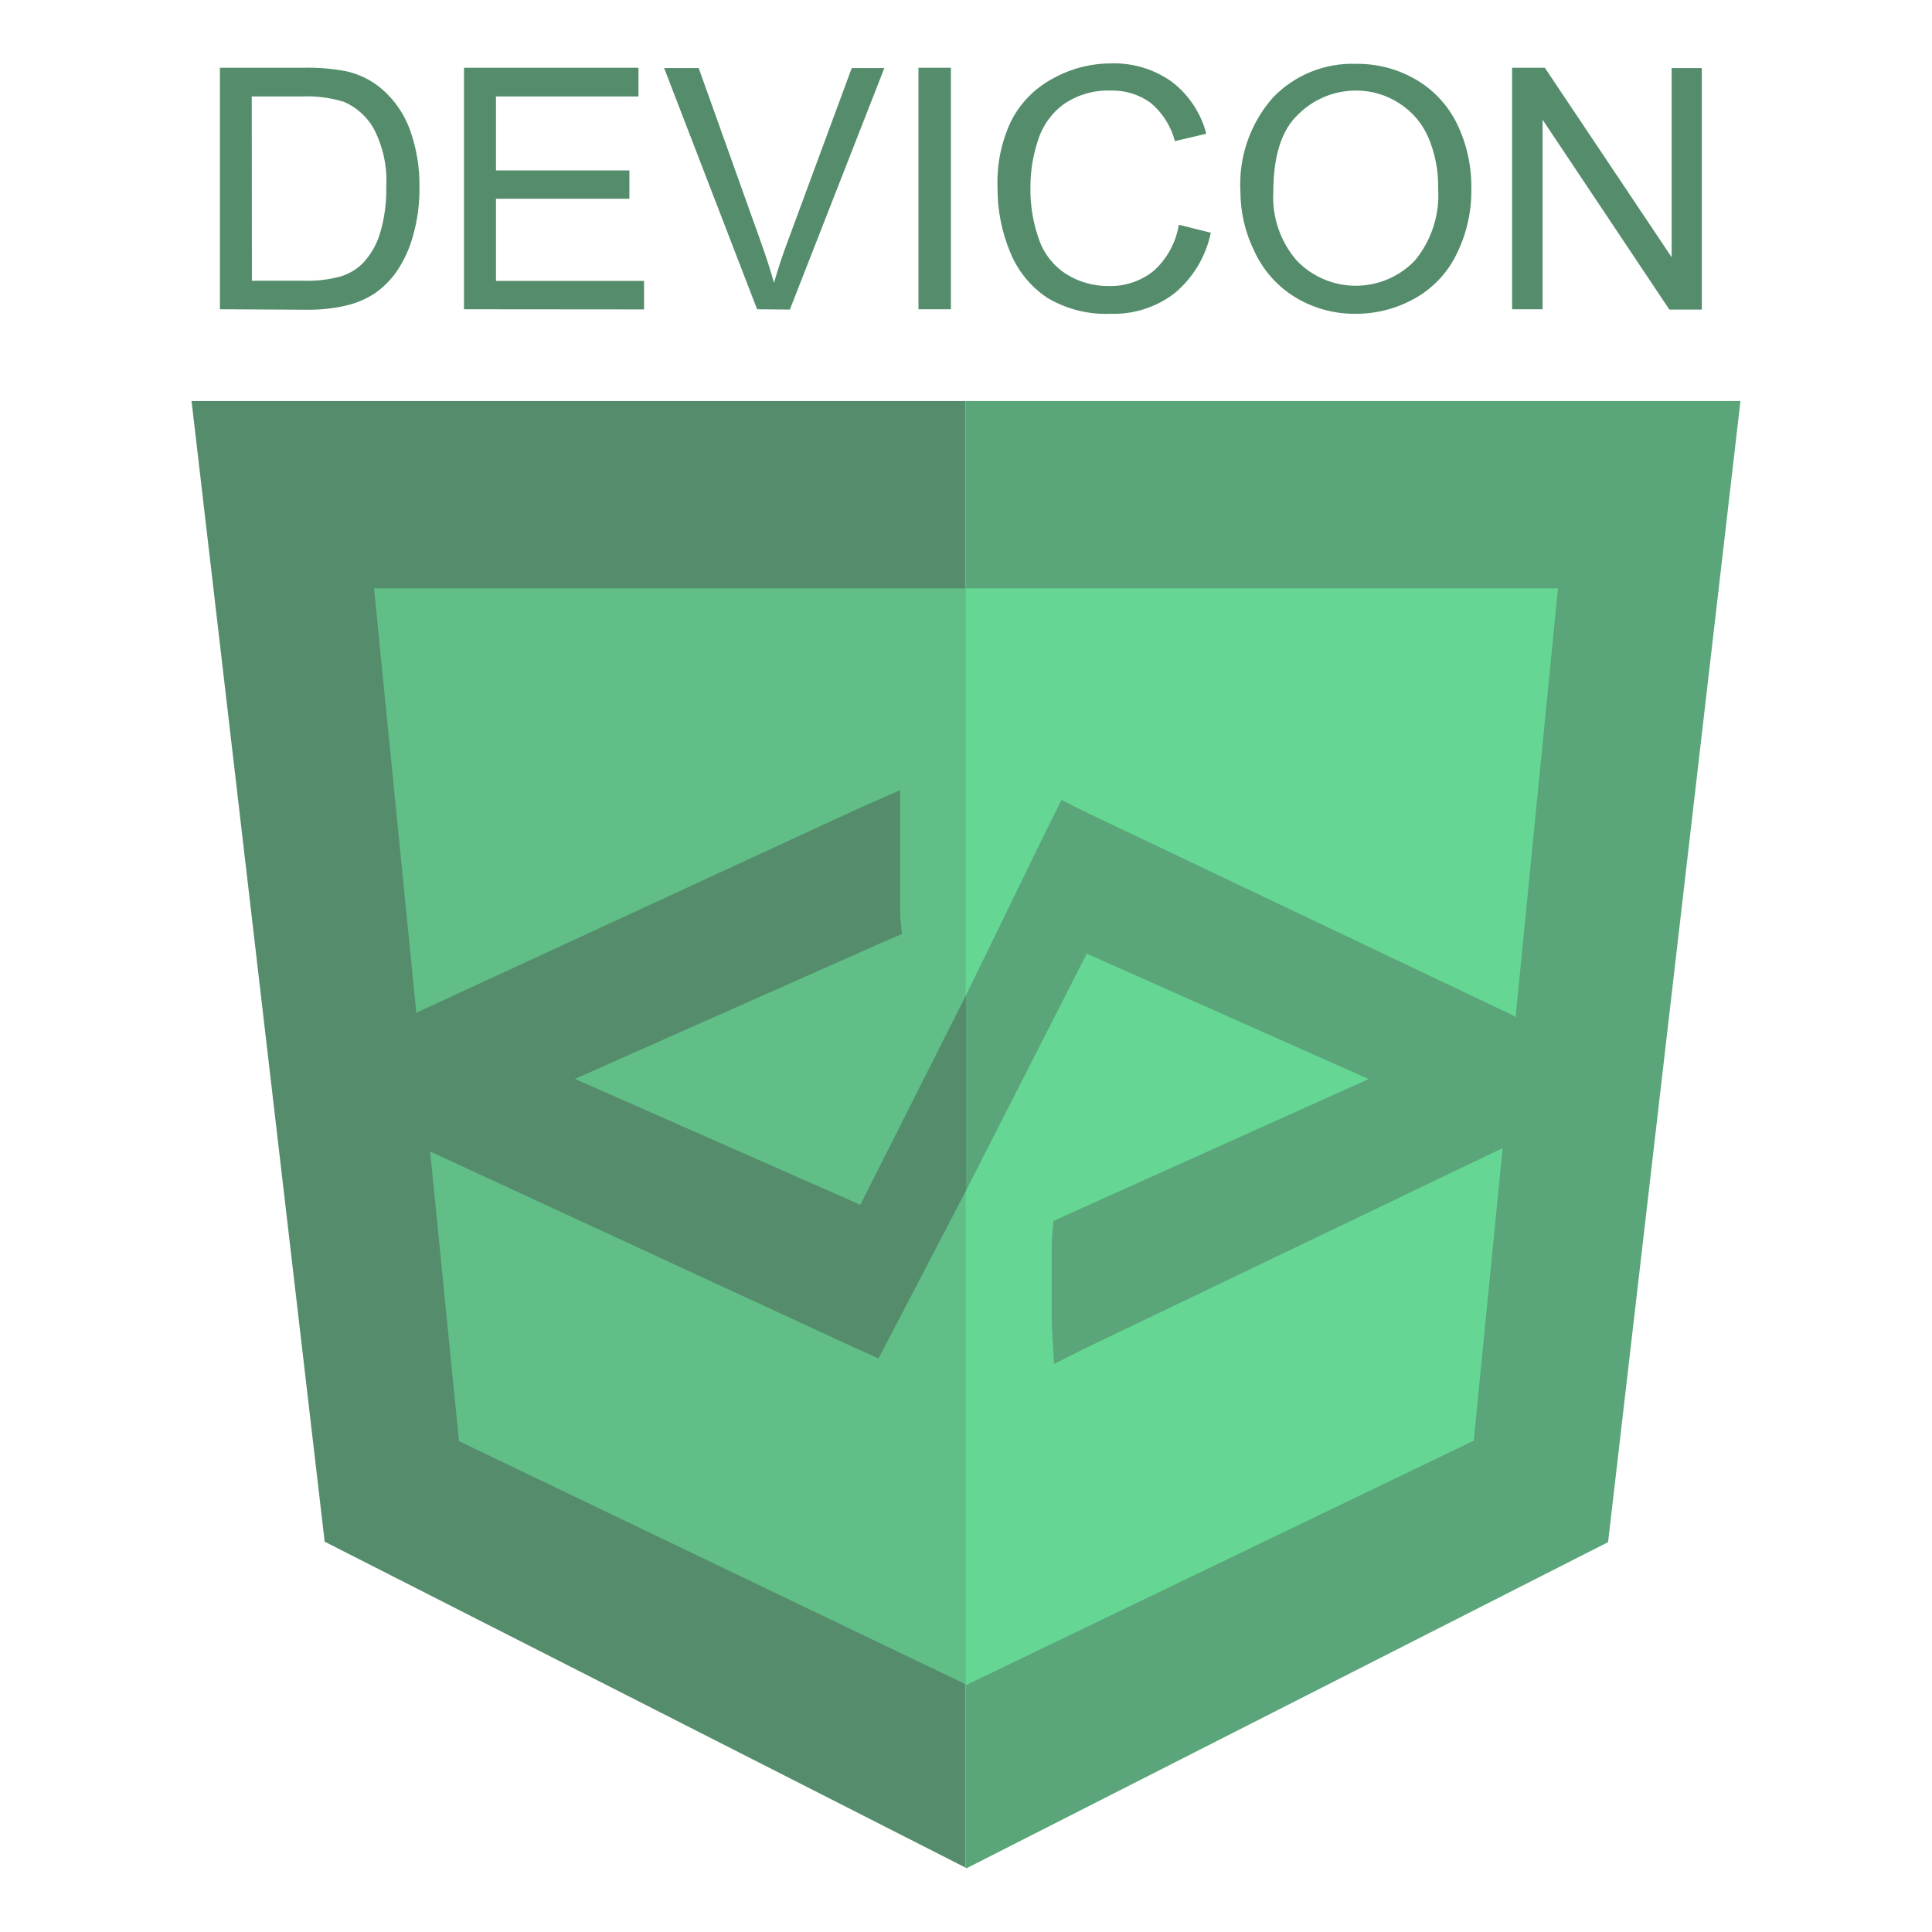
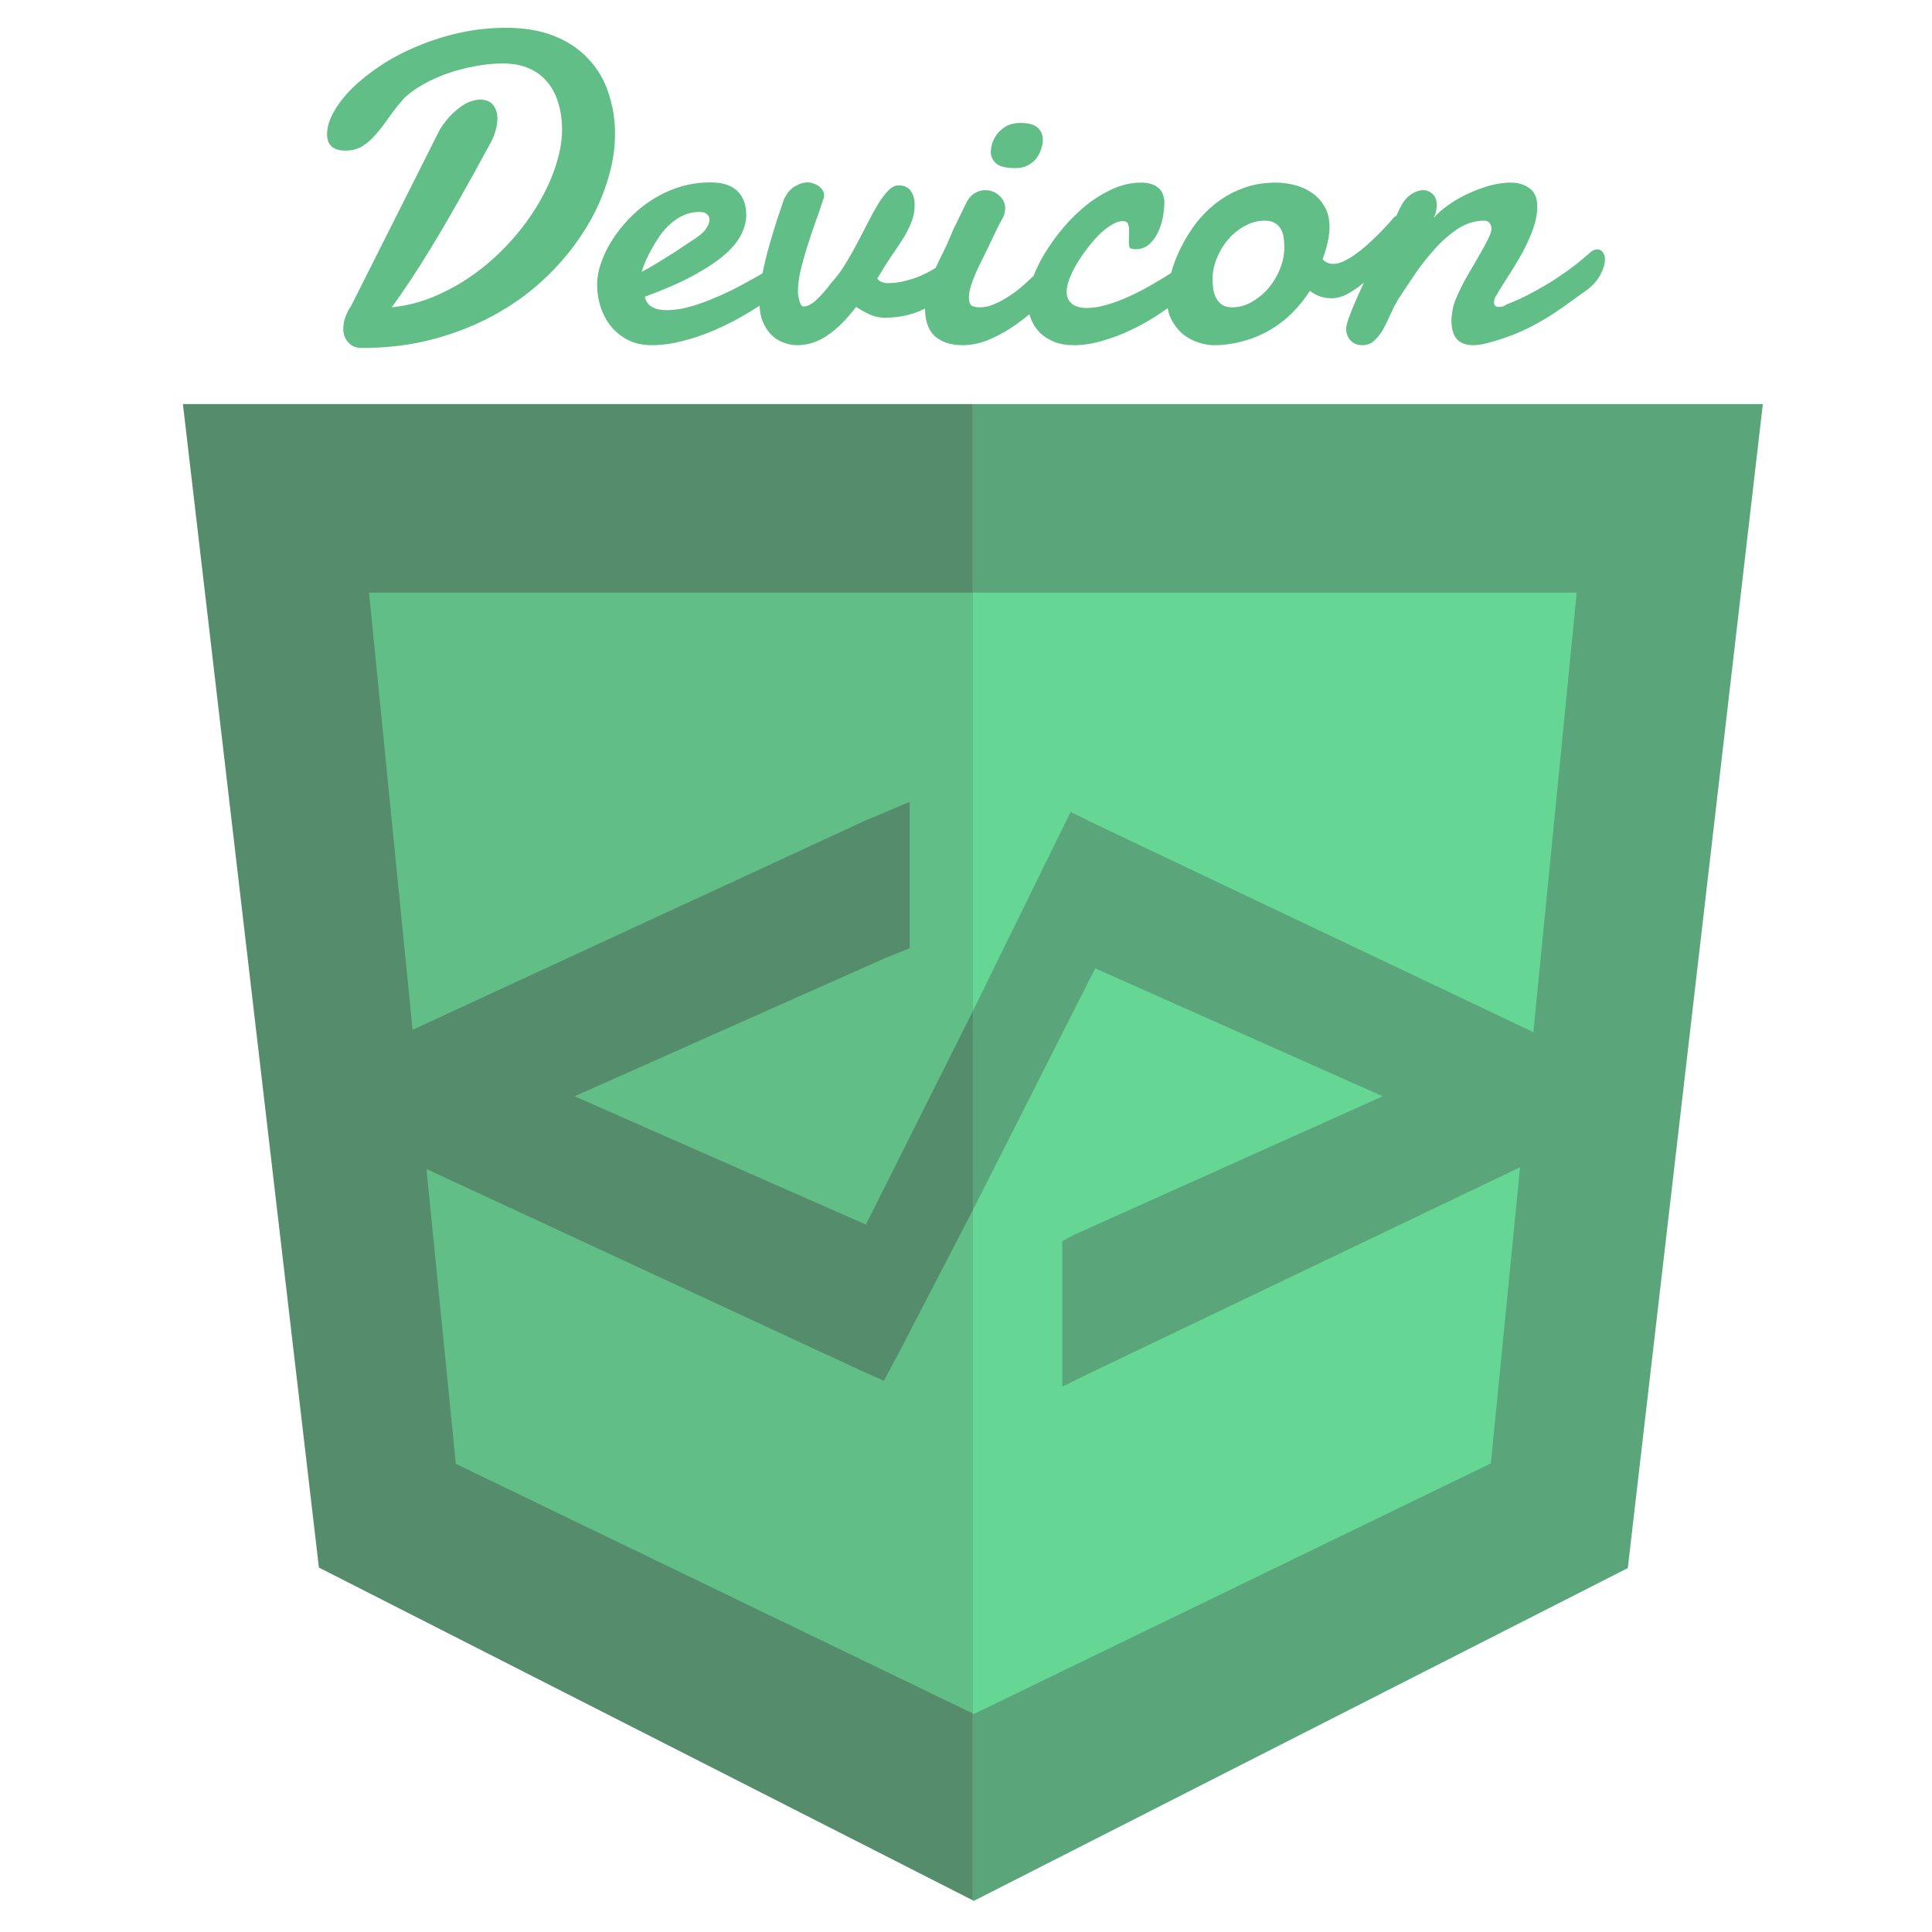
<svg xmlns="http://www.w3.org/2000/svg" viewBox="0 0 128 128">
-   <path fill="#558d6c" d="M12.69 26.57l8.82 75.57 42.47 21.6V26.57H12.69z" />
-   <path fill="#5aa579" d="M63.98 26.57v-.05 97.22l.05.04 42.51-21.61 8.77-75.6H63.98z" />
-   <path fill="#60be86" d="M24.78 38.98l5.63 56.5 33.57 16.11V38.98h-39.2z" />
-   <path fill="#65d693" d="M63.98 38.98v72.61l.05.04 33.61-16.18 5.58-56.47H63.98z" />
-   <path fill="#5aa579" d="M100.15 67.23L71.9 53.79 70.33 53l-1 2L64 65.94v12.94l8-15.7 18.68 8.31-20 9-.89.41-.11 1.36v5.37l.15 2.73 2-1 28.42-13.63c.64-.3.75-1 .75-1.75V69c-.11-.78-.21-1.46-.85-1.77z" />
-   <path fill="#558d6c" d="M57 79.82l-18.91-8.34 20.27-9 1.4-.6-.12-1.16v-8.37L56.8 53.6 27.29 67.23A2 2 0 0026.14 69v5a2 2 0 001.19 1.75l29.1 13.45 1.77.8 1.05-2L64 78.88V65.94zM14.57 20.49v-16h5.51a13.36 13.36 0 012.85.23 5.42 5.42 0 012.34 1.15 6.51 6.51 0 011.89 2.73 10.73 10.73 0 01.63 3.8 11.17 11.17 0 01-.43 3.23A7.83 7.83 0 0126.27 18a5.79 5.79 0 01-1.46 1.45 5.92 5.92 0 01-1.91.8 10.89 10.89 0 01-2.57.27zm2.12-1.89h3.41a8.28 8.28 0 002.48-.29 3.55 3.55 0 001.42-.83 5 5 0 001.17-2 9.89 9.89 0 00.42-3.08 7.44 7.44 0 00-.82-3.86 4.14 4.14 0 00-2-1.8A8.27 8.27 0 0020 6.39h-3.32zM30.74 20.49v-16H42.3v1.9h-9.44v4.9h8.84v1.88h-8.84v5.44h9.81v1.89zM50.16 20.49L44 4.51h2.29l4.15 11.61q.5 1.4.84 2.62.37-1.31.86-2.62l4.29-11.61h2.16l-6.26 16zM60.85 20.49v-16H63v16zM78.1 14.89l2.12.53a7.12 7.12 0 01-2.39 4 6.6 6.6 0 01-4.23 1.37 7.59 7.59 0 01-4.2-1.05 6.57 6.57 0 01-2.46-3 10.88 10.88 0 01-.85-4.29A9.42 9.42 0 0167 8a6.54 6.54 0 012.76-2.8 7.93 7.93 0 013.88-1 6.56 6.56 0 014 1.22 6.34 6.34 0 012.28 3.44l-2.08.49a4.94 4.94 0 00-1.61-2.54A4.3 4.3 0 0073.59 6a5.17 5.17 0 00-3.08.88 4.66 4.66 0 00-1.74 2.42 9.55 9.55 0 00-.5 3.07 9.76 9.76 0 00.59 3.56 4.43 4.43 0 001.85 2.27 5.18 5.18 0 002.72.75 4.55 4.55 0 003-1 5.24 5.24 0 001.67-3.06zM82.18 12.71a8.69 8.69 0 012.14-6.23 7.27 7.27 0 015.52-2.25 7.66 7.66 0 014 1.06 6.91 6.91 0 012.71 2.95 9.58 9.58 0 01.93 4.29 9.42 9.42 0 01-1 4.35 6.7 6.7 0 01-2.78 2.91 7.94 7.94 0 01-3.88 1 7.56 7.56 0 01-4-1.09 7 7 0 01-2.69-3 9 9 0 01-.95-3.99zm2.18 0a6.4 6.4 0 001.55 4.55 5.42 5.42 0 007.83 0 6.79 6.79 0 001.54-4.77 8.19 8.19 0 00-.66-3.41 5.07 5.07 0 00-1.92-2.24A5.23 5.23 0 0089.85 6 5.41 5.41 0 0086 7.59q-1.64 1.54-1.64 5.15zM100.18 20.49v-16h2.17l8.4 12.55V4.51h2v16h-2.15l-8.4-12.58v12.56z" />
+   <path d="M12.118 26.77l9.01 77.084 43.328 22.049V26.77z" fill="#558d6c" />
+   <path d="M64.456 26.77v99.133l.044.044 43.346-22.058 8.947-77.119z" fill="#5aa579" />
+   <path d="M24.45 39.265l5.749 57.717 34.257 16.541V39.265z" fill="#60be86" />
+   <path d="M64.456 39.265v74.258l.044.045 34.274-16.613 5.688-57.69z" fill="#65d693" />
+   <path d="M101.414 68.3L72.552 54.593l-1.62-.797-.993 2.019-5.483 11.166v13.185l8.105-16.01 19.047 8.475-20.455 9.182-.771.416v9.635l2.046-1 29.04-13.894a1.772 1.771 0 00.814-1.772V70.08a1.772 1.771 0 00-.868-1.78z" fill="#5aa579" />
+   <path d="M57.369 81.131l-19.304-8.5 20.641-9.183 1.56-.62v-9.705l-3.013 1.275-30.057 13.894a2.002 2.001 0 00-1.134 1.77v5.11a1.967 1.966 0 001.098 1.77l29.624 13.744 1.772.797 1.071-2.001 4.829-9.316V66.981z" fill="#558d6c" />
+   <path d="M33.527 1.842c-1.05 0-2.071.11-3.064.33a16.06 16.06 0 00-2.807.889c-.878.363-1.686.786-2.422 1.273-.725.478-1.356.979-1.89 1.504-.525.516-.935 1.042-1.23 1.576-.297.525-.446 1.017-.446 1.475 0 .726.411 1.09 1.232 1.09.44 0 .822-.107 1.147-.317.325-.21.625-.482.902-.816.287-.334.573-.71.86-1.131.296-.42.633-.84 1.015-1.26a6.558 6.558 0 011.233-.875 9.67 9.67 0 011.59-.715c.572-.2 1.17-.358 1.79-.472a9.68 9.68 0 011.876-.188c.668 0 1.251.11 1.748.33.496.22.901.525 1.216.916.325.392.564.856.717 1.391.162.535.244 1.116.244 1.746 0 .745-.139 1.539-.416 2.379-.267.84-.65 1.68-1.146 2.52a15.238 15.238 0 01-1.776 2.421 15.492 15.492 0 01-2.29 2.106 13.64 13.64 0 01-2.68 1.56 9.82 9.82 0 01-2.979.788c.42-.573.85-1.193 1.29-1.862.448-.678.882-1.365 1.302-2.062.43-.697.84-1.389 1.232-2.076.401-.698.77-1.348 1.104-1.95.344-.601.644-1.146.902-1.632l.645-1.174c.162-.277.291-.568.387-.873.095-.306.142-.598.142-.875 0-.344-.09-.639-.271-.887-.182-.248-.489-.373-.918-.373-.096 0-.233.024-.414.072a2.121 2.121 0 00-.631.272c-.23.143-.483.343-.76.601-.267.258-.54.602-.816 1.031l-5.887 11.702c-.153.22-.276.459-.371.716a2.296 2.296 0 00-.145.803c0 .353.11.648.33.887.22.248.52.373.903.373 1.757 0 3.39-.21 4.898-.631 1.518-.42 2.897-.987 4.139-1.703a15.9 15.9 0 003.308-2.492 15.943 15.943 0 002.422-2.994 13.48 13.48 0 001.488-3.21c.344-1.088.516-2.127.516-3.12a8.48 8.48 0 00-.443-2.78 5.885 5.885 0 00-1.332-2.234c-.592-.64-1.341-1.141-2.248-1.504-.907-.363-1.973-.545-3.196-.545zm34.075 6.303c-.335 0-.625.061-.873.185-.24.124-.44.282-.602.473a2.07 2.07 0 00-.373.644c-.076.23-.113.455-.113.674.028.306.161.553.4.744.239.182.654.274 1.246.274.315 0 .587-.063.817-.188.229-.124.415-.275.558-.457.143-.19.248-.397.315-.617.076-.22.115-.42.115-.601 0-.325-.11-.591-.33-.801-.22-.22-.607-.33-1.16-.33zm-20.524 3.94c-.754 0-1.466.108-2.135.327a7.805 7.805 0 00-1.818.875 8.29 8.29 0 00-1.504 1.26c-.44.468-.812.95-1.117 1.447-.306.497-.54.992-.703 1.489a4.287 4.287 0 00-.242 1.347c0 .535.08 1.045.242 1.532.162.487.397.916.703 1.289.315.372.692.669 1.13.888.45.22.961.33 1.534.33.668 0 1.346-.092 2.033-.273.688-.172 1.347-.39 1.977-.658a17.58 17.58 0 001.804-.873c.503-.285.948-.555 1.34-.81.018.375.082.713.194 1.009.143.353.33.65.558.889.23.238.495.414.801.529.306.124.627.187.961.187.687 0 1.346-.215 1.977-.644.64-.43 1.274-1.06 1.904-1.89.43.267.777.453 1.045.558.267.105.545.156.832.156.869 0 1.66-.151 2.377-.457.104-.046.21-.097.314-.148.004.828.225 1.44.66 1.837.45.392 1.059.588 1.832.588a4.4 4.4 0 001.62-.316 8.741 8.741 0 001.59-.83c.412-.273.817-.575 1.212-.904.026.092.056.183.09.273.134.353.33.664.588.932.258.257.573.462.945.615.382.153.816.23 1.303.23.64 0 1.29-.1 1.95-.3a12.062 12.062 0 001.904-.73 14.43 14.43 0 001.732-.976c.231-.154.445-.301.652-.447.052.306.145.58.28.82.22.392.487.711.802.96.325.238.663.41 1.016.515.353.105.664.158.932.158a7.06 7.06 0 001.99-.273 7.111 7.111 0 001.748-.73 7.118 7.118 0 001.474-1.131c.44-.44.833-.927 1.176-1.461.239.172.472.296.701.373.24.076.483.113.73.113.364 0 .726-.1 1.089-.3a6.355 6.355 0 001.047-.731l.017-.016c-.163.353-.32.697-.463 1.02-.21.477-.382.897-.515 1.26-.134.362-.2.624-.2.786 0 .306.095.564.286.774.19.21.455.316.789.316.324 0 .59-.106.8-.316.22-.2.417-.452.588-.758.172-.315.334-.65.487-1.004.162-.363.34-.7.531-1.015.306-.468.658-.998 1.059-1.59.4-.592.84-1.15 1.318-1.676a8.047 8.047 0 011.533-1.348c.554-.363 1.135-.543 1.746-.543.163 0 .283.052.36.157a.519.519 0 01.129.359c0 .162-.064.371-.188.629s-.282.554-.473.889c-.181.324-.382.672-.601 1.044-.22.363-.429.732-.63 1.104-.19.372-.358.735-.501 1.088a3.38 3.38 0 00-.229.974l-.029.215v.186c0 .506.115.903.344 1.19.239.276.611.415 1.117.415.172 0 .358-.02.559-.058a6.04 6.04 0 00.687-.172c.726-.21 1.356-.433 1.89-.672a16.08 16.08 0 001.518-.79c.478-.286.942-.59 1.391-.915.458-.325.96-.683 1.504-1.074.4-.315.692-.655.873-1.018.19-.363.287-.692.287-.988a.753.753 0 00-.144-.473.422.422 0 00-.372-.185.614.614 0 00-.214.043.758.758 0 00-.23.142c-.278.258-.626.55-1.046.875-.41.315-.865.635-1.361.96-.497.314-1.016.615-1.56.902a12.72 12.72 0 01-1.577.716.95.95 0 01-.314.157c-.086.01-.162.015-.229.015-.105 0-.183-.028-.23-.086a.304.304 0 01-.07-.2.81.81 0 01.185-.53c.095-.172.224-.387.387-.645.172-.267.358-.56.558-.875.2-.315.401-.648.602-1.002.21-.363.396-.73.558-1.103.172-.373.311-.745.416-1.117a3.95 3.95 0 00.157-1.075c0-.582-.172-.991-.516-1.23-.334-.248-.754-.373-1.26-.373-.448 0-.925.071-1.431.215a9.38 9.38 0 00-1.461.558 7.76 7.76 0 00-1.29.76c-.39.277-.692.55-.902.816a2.009 2.009 0 00.2-.859c0-.325-.09-.568-.272-.73a.87.87 0 00-.615-.258c-.277 0-.56.1-.846.3-.286.201-.526.506-.717.917-.067.147-.146.313-.23.488a.326.326 0 00-.14.084 30.3 30.3 0 01-.473.531 18.06 18.06 0 01-1.348 1.332c-.258.23-.516.434-.774.615-.257.182-.51.33-.757.444-.24.114-.46.172-.66.172a1.11 1.11 0 01-.4-.07.806.806 0 01-.331-.245c.153-.4.267-.783.344-1.146.076-.373.115-.702.115-.989 0-.553-.119-1.016-.357-1.388a2.775 2.775 0 00-.875-.916 3.569 3.569 0 00-1.16-.489 5.13 5.13 0 00-1.16-.142c-.841 0-1.604.139-2.292.416a6.48 6.48 0 00-1.834 1.074c-.534.44-.997.94-1.388 1.504a10.736 10.736 0 00-.96 1.69 9.664 9.664 0 00-.47 1.304c-.065.042-.104.069-.174.113-.363.23-.77.473-1.219.73-.448.259-.915.498-1.402.718-.477.22-.96.4-1.447.543a4.882 4.882 0 01-1.375.215c-.401 0-.72-.095-.96-.286-.228-.19-.343-.455-.343-.789 0-.229.057-.505.172-.83.124-.324.286-.658.486-1.002.21-.353.444-.697.701-1.031.258-.344.522-.65.79-.918.276-.267.548-.482.816-.644.277-.172.524-.258.744-.258.191 0 .31.063.357.187.048.115.073.258.073.43 0 .153-.004.314-.014.486v.373c0 .143.023.244.07.301.058.057.182.086.373.086.354 0 .65-.106.889-.316.239-.21.433-.472.586-.788.153-.315.263-.648.33-1.001.067-.363.1-.693.1-.989a1.37 1.37 0 00-.13-.617.91.91 0 00-.327-.4 1.284 1.284 0 00-.489-.229 2.29 2.29 0 00-.586-.072c-.62 0-1.236.133-1.847.4a8.384 8.384 0 00-1.748 1.06c-.554.44-1.07.941-1.547 1.505a13.464 13.464 0 00-1.246 1.718 9.629 9.629 0 00-.744 1.495c-.05.046-.094.091-.145.138-.248.239-.514.478-.8.717-.287.23-.58.434-.876.615-.296.182-.59.33-.886.444a2.238 2.238 0 01-.832.172c-.24 0-.425-.037-.56-.114-.123-.086-.185-.258-.185-.515 0-.24.043-.503.13-.79.095-.286.205-.576.33-.872a17.6 17.6 0 01.413-.86 54.916 54.916 0 00.631-1.303l.201-.43.243-.488c.086-.171.196-.38.33-.628a.685.685 0 00.086-.258 2.42 2.42 0 00.043-.258c0-.363-.133-.66-.4-.889a1.323 1.323 0 00-.932-.357c-.22 0-.435.057-.645.172-.21.114-.396.305-.559.572l-.486 1.002c-.134.267-.262.531-.387.789-.114.258-.196.448-.244.572-.133.334-.295.688-.486 1.06-.164.313-.32.64-.47.981a8.955 8.955 0 01-.991.524 6.753 6.753 0 01-1.103.357 4.597 4.597 0 01-1.061.129c-.325 0-.562-.1-.715-.3.353-.602.677-1.118.973-1.548.305-.439.57-.836.789-1.19.22-.362.391-.71.515-1.044.134-.334.2-.702.2-1.104 0-.353-.08-.654-.242-.902-.163-.258-.441-.387-.833-.387-.229 0-.452.115-.671.344-.22.22-.445.516-.674.889-.22.363-.449.778-.688 1.246-.229.458-.472.927-.73 1.404-.248.478-.516.944-.803 1.403a7.276 7.276 0 01-.887 1.175 7.968 7.968 0 01-1.004 1.145c-.305.277-.581.416-.83.416-.057 0-.11-.033-.158-.1a1.055 1.055 0 01-.113-.258 3.773 3.773 0 01-.072-.316 1.762 1.762 0 01-.03-.271c0-.43.058-.903.172-1.418.124-.526.274-1.06.446-1.604.171-.544.351-1.084.542-1.619.201-.544.373-1.046.516-1.504a.6.6 0 00.059-.271.63.63 0 00-.102-.344 1.001 1.001 0 00-.258-.274 1.128 1.128 0 00-.357-.172 1.032 1.032 0 00-.373-.07c-.277 0-.564.09-.86.272-.286.172-.523.458-.714.859-.105.315-.249.74-.43 1.275-.172.535-.35 1.116-.531 1.747a24.169 24.169 0 00-.457 1.873c-.217.129-.462.27-.76.433-.373.21-.792.435-1.26.674-.468.23-.95.444-1.447.645-.487.2-.984.366-1.49.5a5.793 5.793 0 01-1.403.187c-.41 0-.74-.078-.988-.23a.957.957 0 01-.445-.659c1.298-.477 2.379-.95 3.238-1.418.869-.477 1.56-.94 2.076-1.388.516-.459.878-.909 1.088-1.348.21-.44.316-.859.316-1.26 0-.678-.196-1.208-.587-1.59-.392-.381-.983-.572-1.776-.572zm-.773 1.96h.129c.038 0 .08.006.129.016a.54.54 0 01.3.156.44.44 0 01.143.344c0 .172-.082.378-.244.617-.163.23-.457.477-.887.744a13.24 13.24 0 00-.502.33c-.23.162-.501.343-.816.543-.315.2-.655.411-1.018.631-.353.22-.697.416-1.031.588.057-.182.139-.407.244-.674.115-.267.254-.544.416-.83.162-.296.342-.593.543-.889a4.63 4.63 0 01.703-.787 3.46 3.46 0 01.873-.574 2.431 2.431 0 011.018-.215zm37.482.574c.296 0 .53.058.701.172.172.105.301.242.387.414.096.172.153.364.172.574a3.868 3.868 0 01-.242 2.033 4.63 4.63 0 01-.774 1.29 4.275 4.275 0 01-1.117.916c-.41.229-.836.344-1.275.344-.287 0-.516-.062-.688-.186a1.316 1.316 0 01-.4-.459 2.174 2.174 0 01-.172-.602 4.682 4.682 0 01-.043-.601c0-.487.094-.96.285-1.418.191-.468.445-.883.76-1.246a3.895 3.895 0 011.103-.887c.42-.23.854-.344 1.303-.344z" fill="#60be86" font-family="Damion" font-size="29.333" />
</svg>
